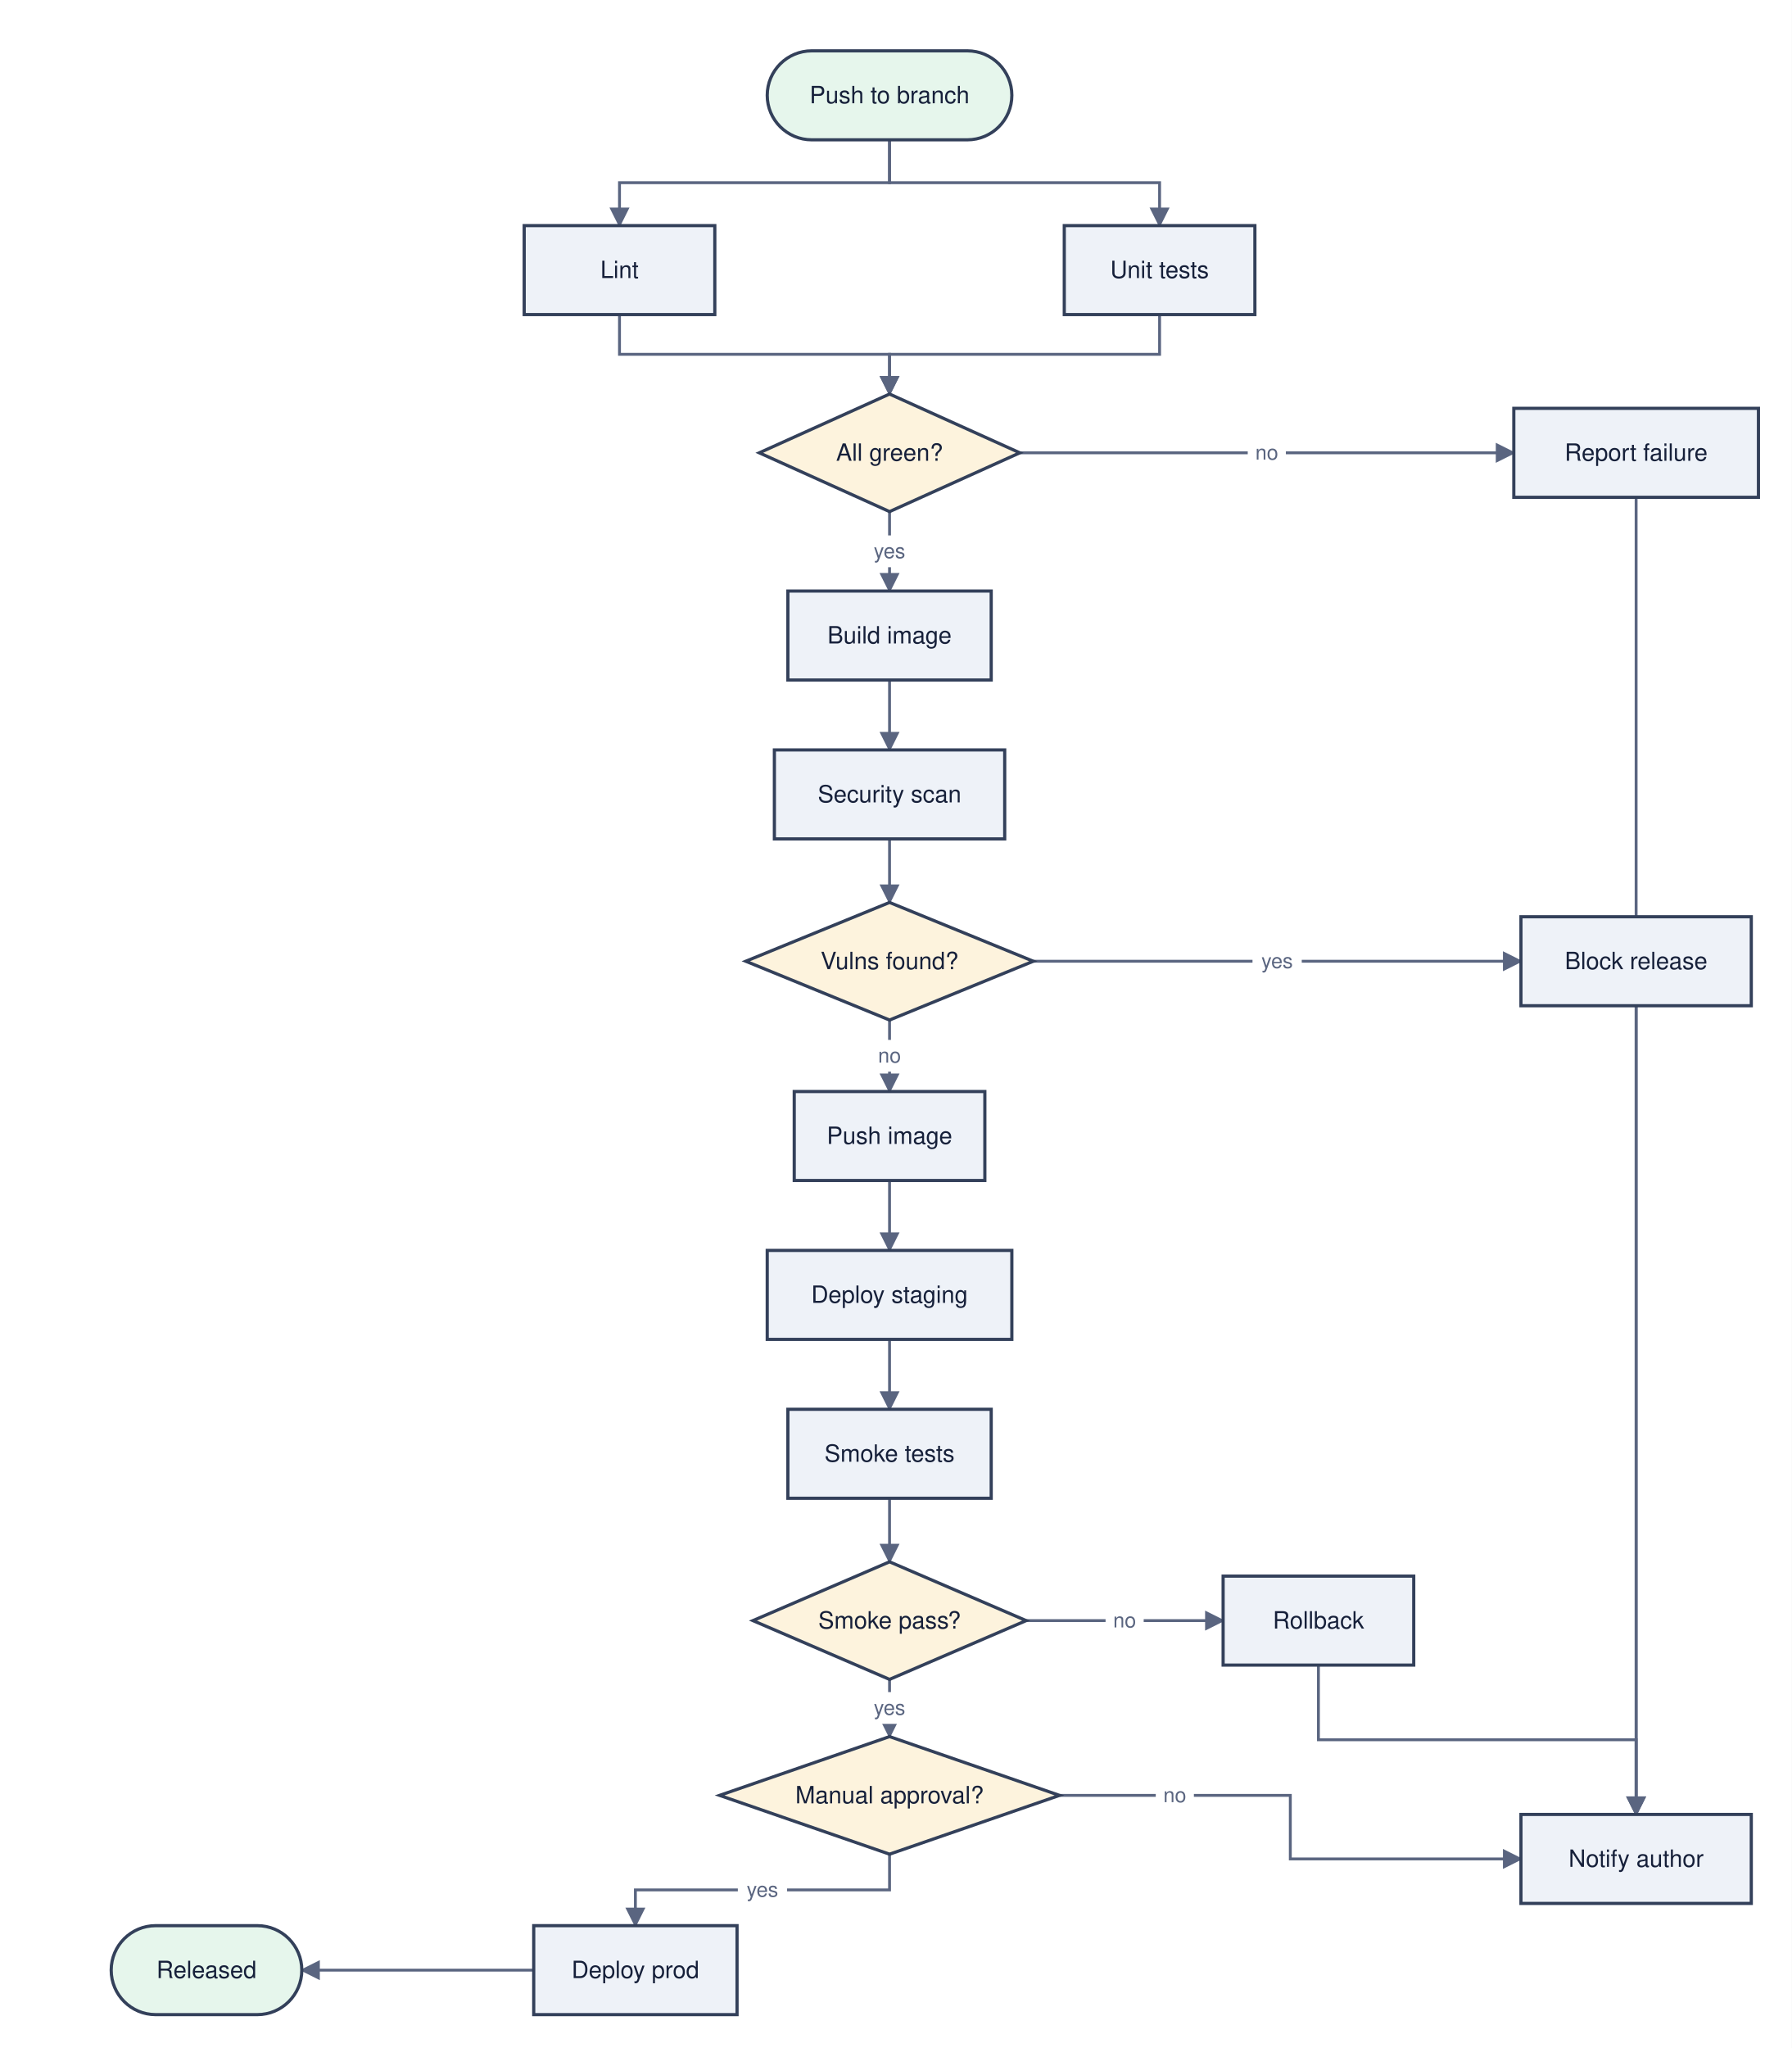
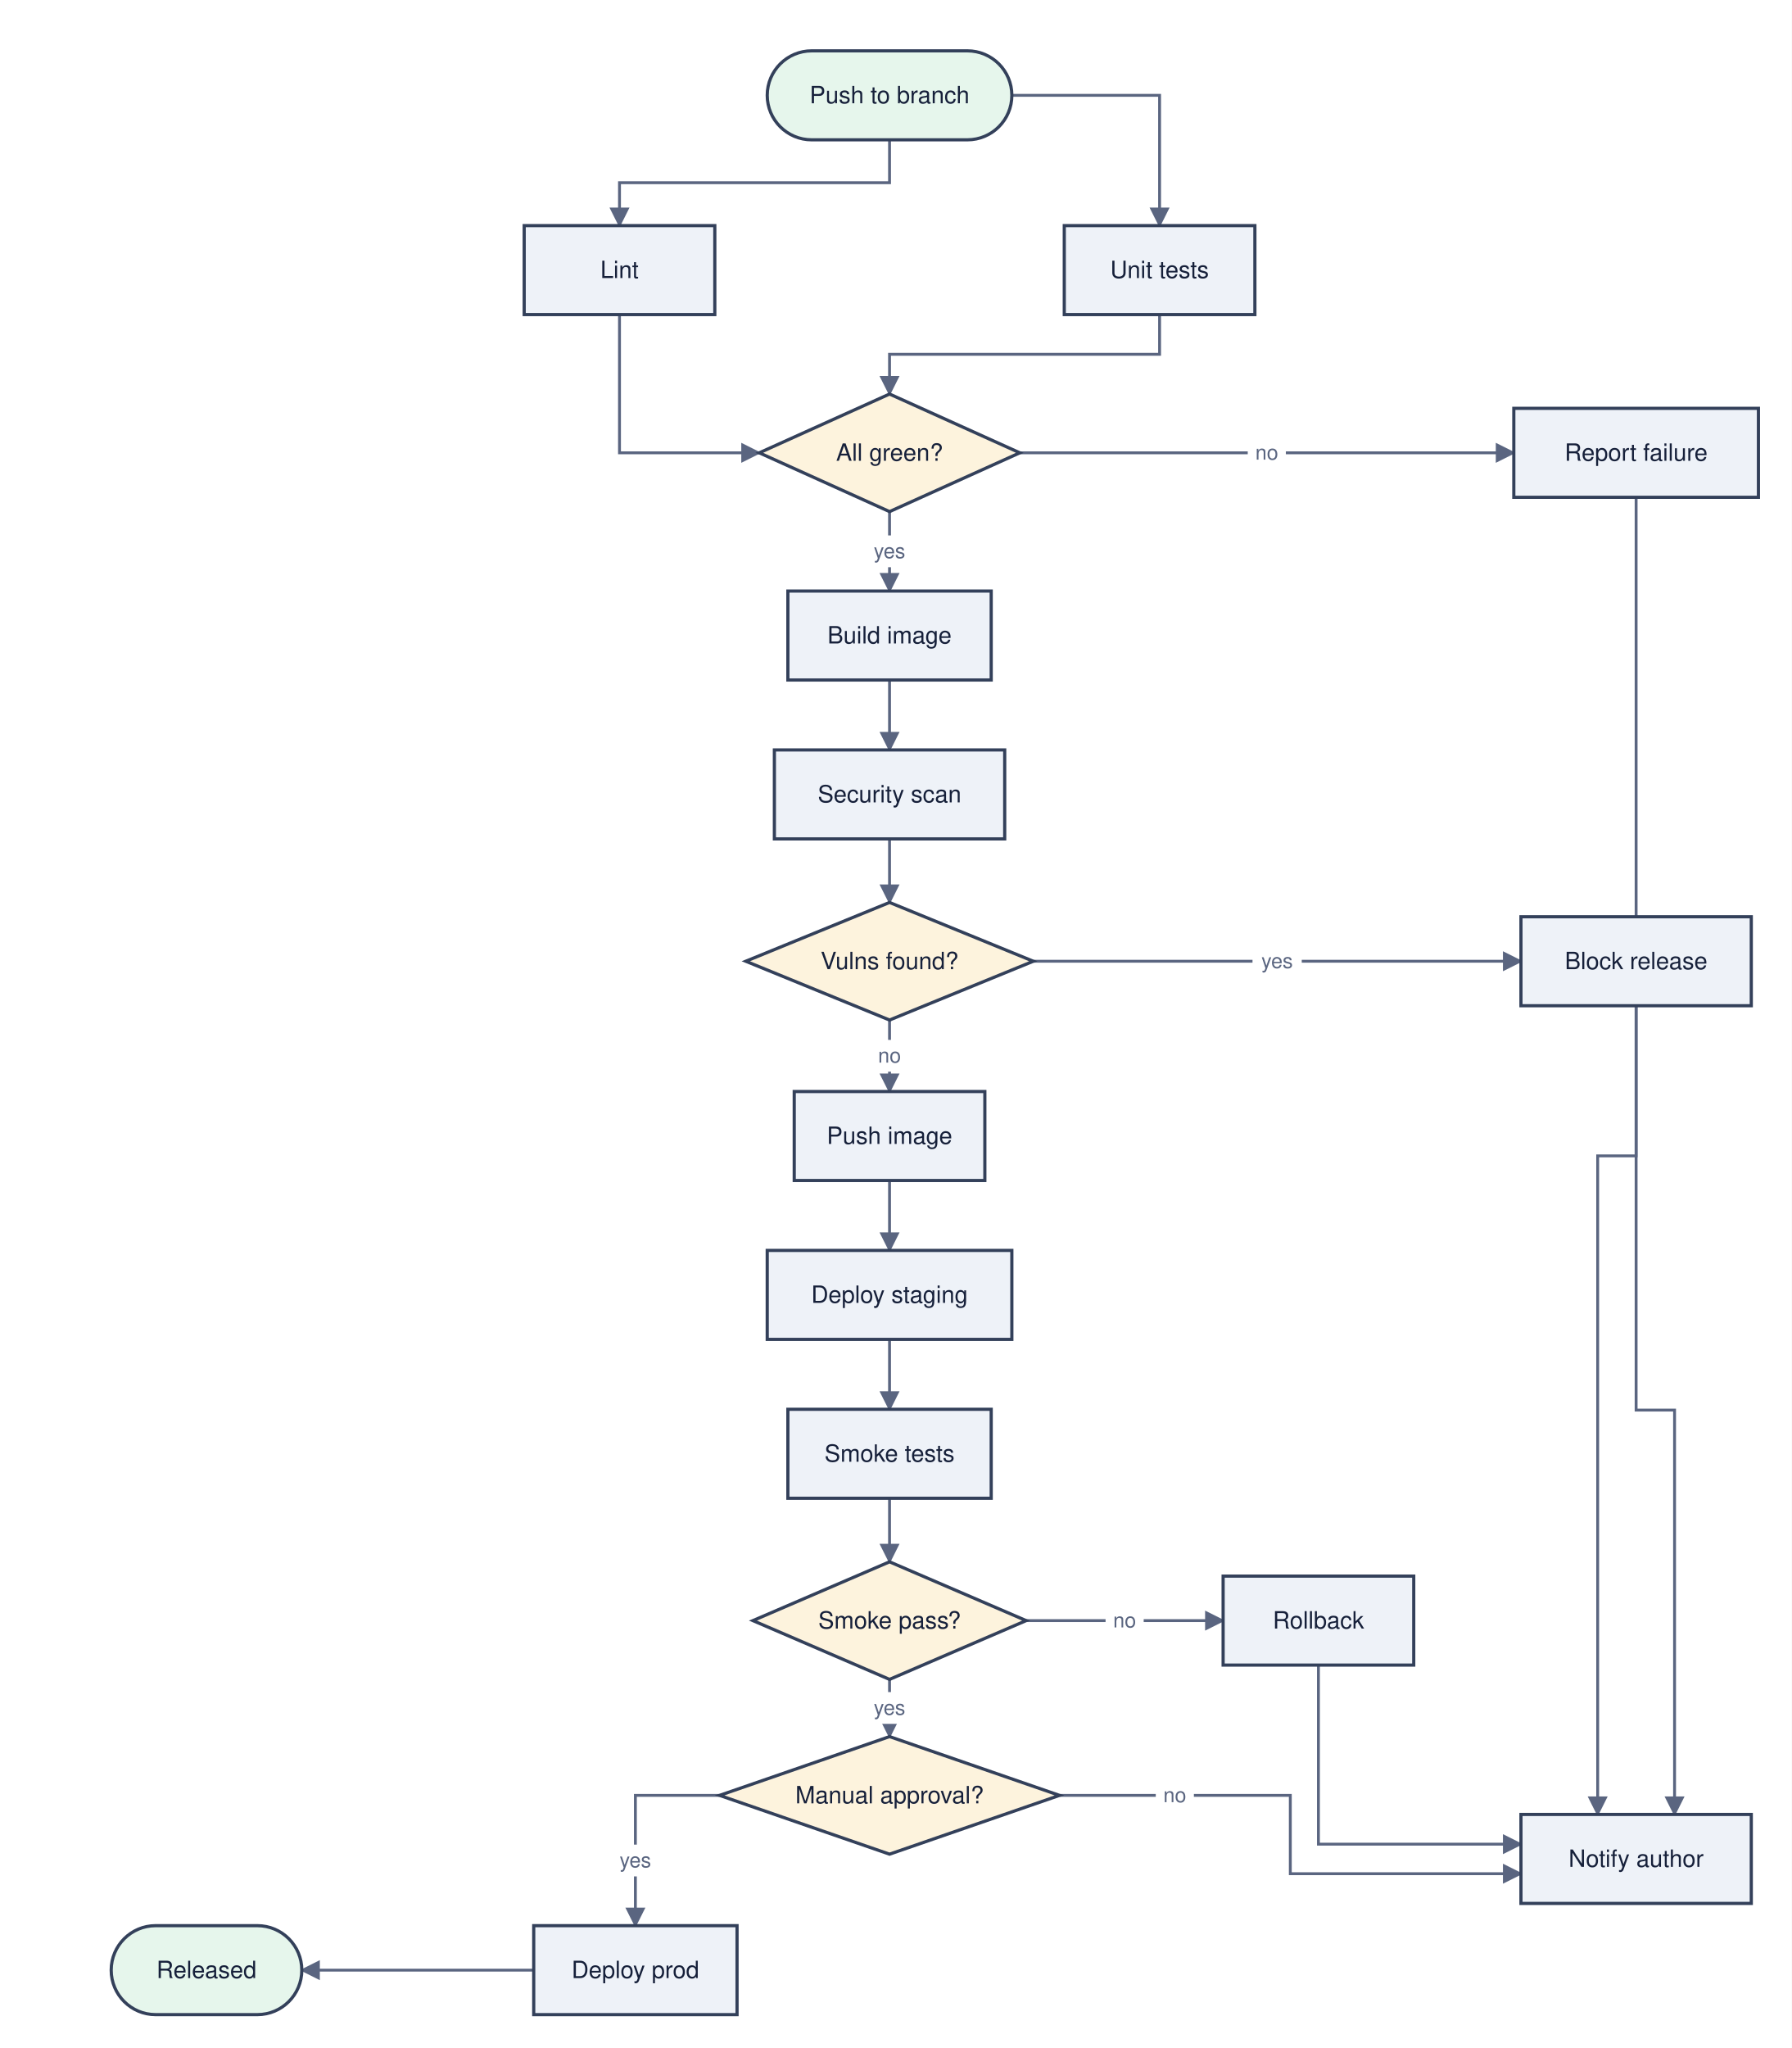
<svg xmlns="http://www.w3.org/2000/svg" width="1128" height="1289" viewBox="0 0 1128 1289">
  <defs>
    <marker id="ablauf-arrow" viewBox="0 0 10 10" refX="9" refY="5" markerWidth="7" markerHeight="7" orient="auto-start-reverse">
      <path d="M0,0 L10,5 L0,10 z" fill="#5a6580" />
    </marker>
    <marker id="ablauf-arrow-accent" viewBox="0 0 10 10" refX="9" refY="5" markerWidth="7" markerHeight="7" orient="auto-start-reverse">
      <path d="M0,0 L10,5 L0,10 z" fill="#c2410c" />
    </marker>
  </defs>
  <rect x="0" y="0" width="1128" height="1289" fill="#ffffff" />
  <path d="M560,88 L560,115 L390,115 L390,142" fill="none" stroke="#5a6580" stroke-width="1.8" marker-end="url(#ablauf-arrow)" />
-   <path d="M560,88 L560,115 L730,115 L730,142" fill="none" stroke="#5a6580" stroke-width="1.8" marker-end="url(#ablauf-arrow)" />
-   <path d="M390,198 L390,223 L560,223 L560,248" fill="none" stroke="#5a6580" stroke-width="1.8" marker-end="url(#ablauf-arrow)" />
+   <path d="M637,60 L730,60 L730,142" fill="none" stroke="#5a6580" stroke-width="1.8" marker-end="url(#ablauf-arrow)" />
+   <path d="M390,198 L390,285 L478,285" fill="none" stroke="#5a6580" stroke-width="1.8" marker-end="url(#ablauf-arrow)" />
  <path d="M730,198 L730,223 L560,223 L560,248" fill="none" stroke="#5a6580" stroke-width="1.8" marker-end="url(#ablauf-arrow)" />
  <path d="M642,285 L953,285" fill="none" stroke="#5a6580" stroke-width="1.8" marker-end="url(#ablauf-arrow)" />
  <rect x="785.5" y="275" width="24" height="20" rx="4" fill="#ffffff" />
  <text x="797.5" y="289.3" text-anchor="middle" font-family="Helvetica, Arial, sans-serif" font-size="13" fill="#5a6580">no</text>
-   <path d="M1030,313 L1030,1142" fill="none" stroke="#5a6580" stroke-width="1.8" marker-end="url(#ablauf-arrow)" />
+   <path d="M1030,313 L1030,727.5 L1005.8,727.5 L1005.8,1142" fill="none" stroke="#5a6580" stroke-width="1.8" marker-end="url(#ablauf-arrow)" />
  <path d="M560,322 L560,372" fill="none" stroke="#5a6580" stroke-width="1.8" marker-end="url(#ablauf-arrow)" />
  <rect x="544.5" y="337" width="31" height="20" rx="4" fill="#ffffff" />
  <text x="560" y="351.3" text-anchor="middle" font-family="Helvetica, Arial, sans-serif" font-size="13" fill="#5a6580">yes</text>
  <path d="M560,428 L560,472" fill="none" stroke="#5a6580" stroke-width="1.8" marker-end="url(#ablauf-arrow)" />
  <path d="M560,528 L560,568" fill="none" stroke="#5a6580" stroke-width="1.8" marker-end="url(#ablauf-arrow)" />
  <path d="M650.5,605 L957.5,605" fill="none" stroke="#5a6580" stroke-width="1.8" marker-end="url(#ablauf-arrow)" />
  <rect x="788.5" y="595" width="31" height="20" rx="4" fill="#ffffff" />
  <text x="804" y="609.3" text-anchor="middle" font-family="Helvetica, Arial, sans-serif" font-size="13" fill="#5a6580">yes</text>
-   <path d="M1030,633 L1030,1142" fill="none" stroke="#5a6580" stroke-width="1.8" marker-end="url(#ablauf-arrow)" />
+   <path d="M1030,633 L1030,887.5 L1054.2,887.5 L1054.2,1142" fill="none" stroke="#5a6580" stroke-width="1.8" marker-end="url(#ablauf-arrow)" />
  <path d="M560,642 L560,687" fill="none" stroke="#5a6580" stroke-width="1.8" marker-end="url(#ablauf-arrow)" />
  <rect x="548" y="654.5" width="24" height="20" rx="4" fill="#ffffff" />
  <text x="560" y="668.8" text-anchor="middle" font-family="Helvetica, Arial, sans-serif" font-size="13" fill="#5a6580">no</text>
  <path d="M560,743 L560,787" fill="none" stroke="#5a6580" stroke-width="1.8" marker-end="url(#ablauf-arrow)" />
  <path d="M560,843 L560,887" fill="none" stroke="#5a6580" stroke-width="1.8" marker-end="url(#ablauf-arrow)" />
  <path d="M560,943 L560,983" fill="none" stroke="#5a6580" stroke-width="1.8" marker-end="url(#ablauf-arrow)" />
  <path d="M646,1020 L770,1020" fill="none" stroke="#5a6580" stroke-width="1.8" marker-end="url(#ablauf-arrow)" />
  <rect x="696" y="1010" width="24" height="20" rx="4" fill="#ffffff" />
  <text x="708" y="1024.3" text-anchor="middle" font-family="Helvetica, Arial, sans-serif" font-size="13" fill="#5a6580">no</text>
-   <path d="M830,1048 L830,1095 L1030,1095 L1030,1142" fill="none" stroke="#5a6580" stroke-width="1.8" marker-end="url(#ablauf-arrow)" />
+   <path d="M830,1048 L830,1160.7 L957.5,1160.7" fill="none" stroke="#5a6580" stroke-width="1.8" marker-end="url(#ablauf-arrow)" />
  <path d="M560,1057 L560,1093" fill="none" stroke="#5a6580" stroke-width="1.8" marker-end="url(#ablauf-arrow)" />
  <rect x="544.5" y="1065" width="31" height="20" rx="4" fill="#ffffff" />
  <text x="560" y="1079.3" text-anchor="middle" font-family="Helvetica, Arial, sans-serif" font-size="13" fill="#5a6580">yes</text>
-   <path d="M560,1167 L560,1189.5 L400,1189.5 L400,1212" fill="none" stroke="#5a6580" stroke-width="1.8" marker-end="url(#ablauf-arrow)" />
-   <rect x="464.5" y="1179.5" width="31" height="20" rx="4" fill="#ffffff" />
-   <text x="480" y="1193.8" text-anchor="middle" font-family="Helvetica, Arial, sans-serif" font-size="13" fill="#5a6580">yes</text>
-   <path d="M667,1130 L812.3,1130 L812.3,1170 L957.5,1170" fill="none" stroke="#5a6580" stroke-width="1.8" marker-end="url(#ablauf-arrow)" />
+   <path d="M453,1130 L400,1130 L400,1212" fill="none" stroke="#5a6580" stroke-width="1.8" marker-end="url(#ablauf-arrow)" />
+   <rect x="384.5" y="1161" width="31" height="20" rx="4" fill="#ffffff" />
+   <text x="400" y="1175.3" text-anchor="middle" font-family="Helvetica, Arial, sans-serif" font-size="13" fill="#5a6580">yes</text>
+   <path d="M667,1130 L812.3,1130 L812.3,1179.3 L957.5,1179.3" fill="none" stroke="#5a6580" stroke-width="1.8" marker-end="url(#ablauf-arrow)" />
  <rect x="727.6" y="1120" width="24" height="20" rx="4" fill="#ffffff" />
  <text x="739.6" y="1134.3" text-anchor="middle" font-family="Helvetica, Arial, sans-serif" font-size="13" fill="#5a6580">no</text>
  <path d="M336,1240 L190,1240" fill="none" stroke="#5a6580" stroke-width="1.8" marker-end="url(#ablauf-arrow)" />
  <rect x="483" y="32" width="154" height="56" rx="28" fill="#e6f6ec" stroke="#33405a" stroke-width="2" />
  <text x="560" y="65" text-anchor="middle" font-family="Helvetica, Arial, sans-serif" font-size="15" fill="#16203a">Push to branch</text>
  <rect x="330" y="142" width="120" height="56" rx="0" fill="#eef2f8" stroke="#33405a" stroke-width="2" />
  <text x="390" y="175" text-anchor="middle" font-family="Helvetica, Arial, sans-serif" font-size="15" fill="#16203a">Lint</text>
  <rect x="670" y="142" width="120" height="56" rx="0" fill="#eef2f8" stroke="#33405a" stroke-width="2" />
  <text x="730" y="175" text-anchor="middle" font-family="Helvetica, Arial, sans-serif" font-size="15" fill="#16203a">Unit tests</text>
  <polygon points="560,248 642,285 560,322 478,285" fill="#fdf3dd" stroke="#33405a" stroke-width="2" />
  <text x="560" y="290" text-anchor="middle" font-family="Helvetica, Arial, sans-serif" font-size="15" fill="#16203a">All green?</text>
  <rect x="953" y="257" width="154" height="56" rx="0" fill="#eef2f8" stroke="#33405a" stroke-width="2" />
  <text x="1030" y="290" text-anchor="middle" font-family="Helvetica, Arial, sans-serif" font-size="15" fill="#16203a">Report failure</text>
  <rect x="957.5" y="1142" width="145" height="56" rx="0" fill="#eef2f8" stroke="#33405a" stroke-width="2" />
  <text x="1030" y="1175" text-anchor="middle" font-family="Helvetica, Arial, sans-serif" font-size="15" fill="#16203a">Notify author</text>
  <rect x="496" y="372" width="128" height="56" rx="0" fill="#eef2f8" stroke="#33405a" stroke-width="2" />
  <text x="560" y="405" text-anchor="middle" font-family="Helvetica, Arial, sans-serif" font-size="15" fill="#16203a">Build image</text>
  <rect x="487.5" y="472" width="145" height="56" rx="0" fill="#eef2f8" stroke="#33405a" stroke-width="2" />
  <text x="560" y="505" text-anchor="middle" font-family="Helvetica, Arial, sans-serif" font-size="15" fill="#16203a">Security scan</text>
  <polygon points="560,568 650.5,605 560,642 469.5,605" fill="#fdf3dd" stroke="#33405a" stroke-width="2" />
  <text x="560" y="610" text-anchor="middle" font-family="Helvetica, Arial, sans-serif" font-size="15" fill="#16203a">Vulns found?</text>
  <rect x="957.5" y="577" width="145" height="56" rx="0" fill="#eef2f8" stroke="#33405a" stroke-width="2" />
  <text x="1030" y="610" text-anchor="middle" font-family="Helvetica, Arial, sans-serif" font-size="15" fill="#16203a">Block release</text>
  <rect x="500" y="687" width="120" height="56" rx="0" fill="#eef2f8" stroke="#33405a" stroke-width="2" />
  <text x="560" y="720" text-anchor="middle" font-family="Helvetica, Arial, sans-serif" font-size="15" fill="#16203a">Push image</text>
  <rect x="483" y="787" width="154" height="56" rx="0" fill="#eef2f8" stroke="#33405a" stroke-width="2" />
  <text x="560" y="820" text-anchor="middle" font-family="Helvetica, Arial, sans-serif" font-size="15" fill="#16203a">Deploy staging</text>
  <rect x="496" y="887" width="128" height="56" rx="0" fill="#eef2f8" stroke="#33405a" stroke-width="2" />
  <text x="560" y="920" text-anchor="middle" font-family="Helvetica, Arial, sans-serif" font-size="15" fill="#16203a">Smoke tests</text>
  <polygon points="560,983 646,1020 560,1057 474,1020" fill="#fdf3dd" stroke="#33405a" stroke-width="2" />
  <text x="560" y="1025" text-anchor="middle" font-family="Helvetica, Arial, sans-serif" font-size="15" fill="#16203a">Smoke pass?</text>
  <rect x="770" y="992" width="120" height="56" rx="0" fill="#eef2f8" stroke="#33405a" stroke-width="2" />
  <text x="830" y="1025" text-anchor="middle" font-family="Helvetica, Arial, sans-serif" font-size="15" fill="#16203a">Rollback</text>
  <polygon points="560,1093 667,1130 560,1167 453,1130" fill="#fdf3dd" stroke="#33405a" stroke-width="2" />
  <text x="560" y="1135" text-anchor="middle" font-family="Helvetica, Arial, sans-serif" font-size="15" fill="#16203a">Manual approval?</text>
  <rect x="336" y="1212" width="128" height="56" rx="0" fill="#eef2f8" stroke="#33405a" stroke-width="2" />
  <text x="400" y="1245" text-anchor="middle" font-family="Helvetica, Arial, sans-serif" font-size="15" fill="#16203a">Deploy prod</text>
  <rect x="70" y="1212" width="120" height="56" rx="28" fill="#e6f6ec" stroke="#33405a" stroke-width="2" />
  <text x="130" y="1245" text-anchor="middle" font-family="Helvetica, Arial, sans-serif" font-size="15" fill="#16203a">Released</text>
</svg>
